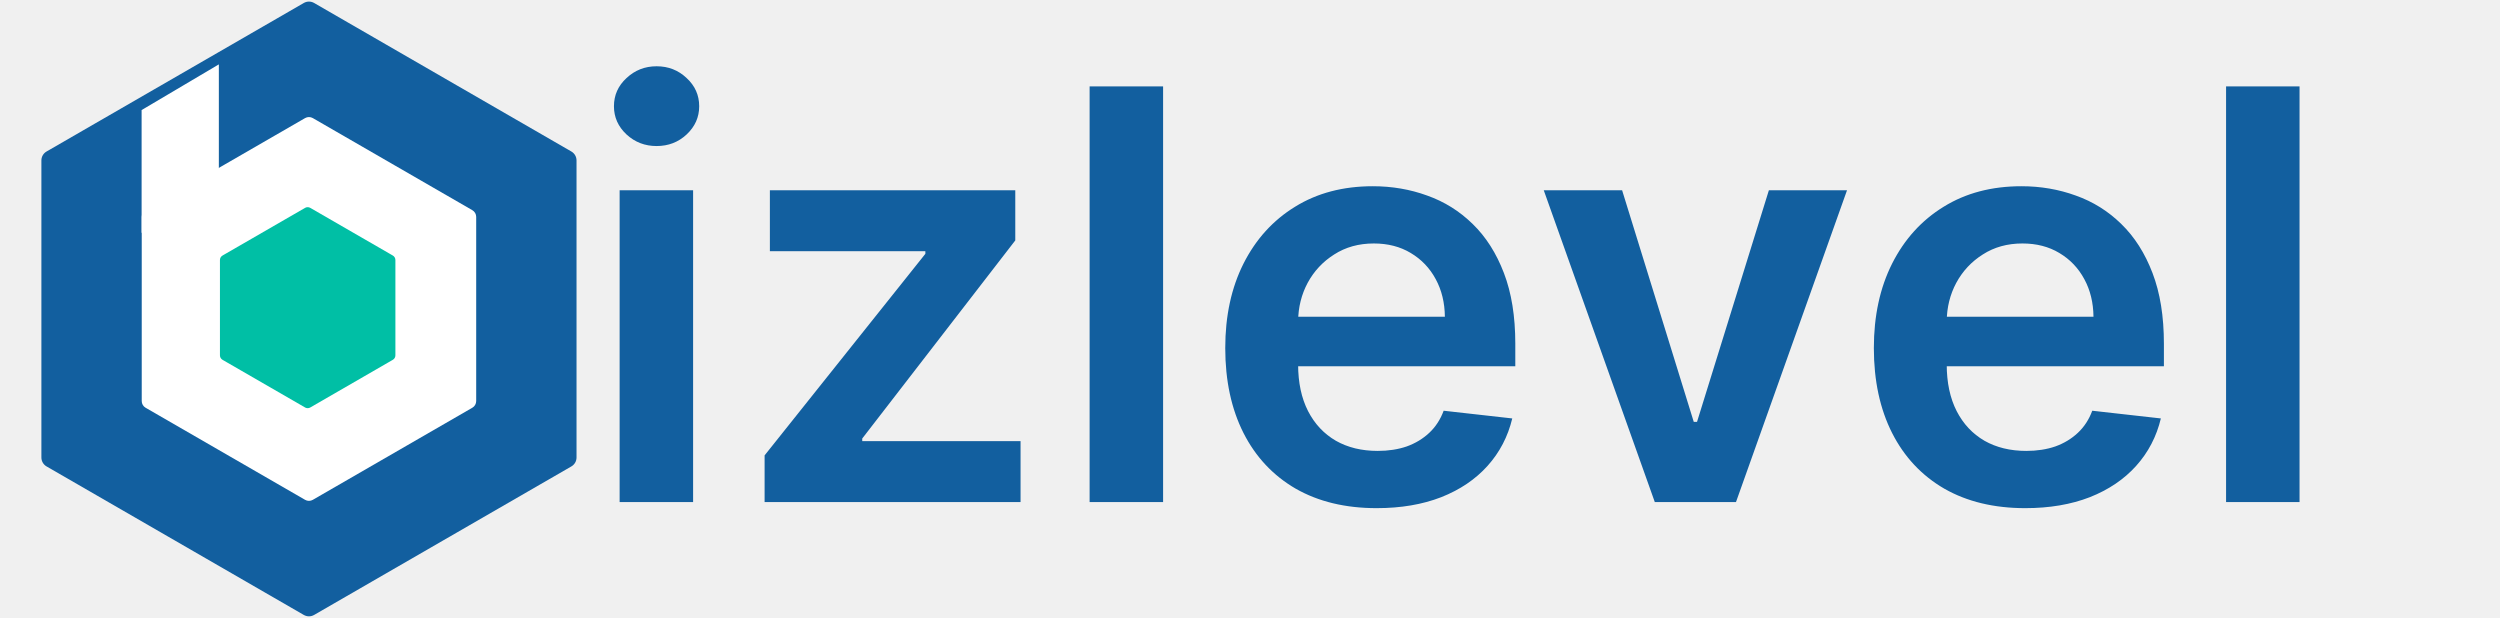
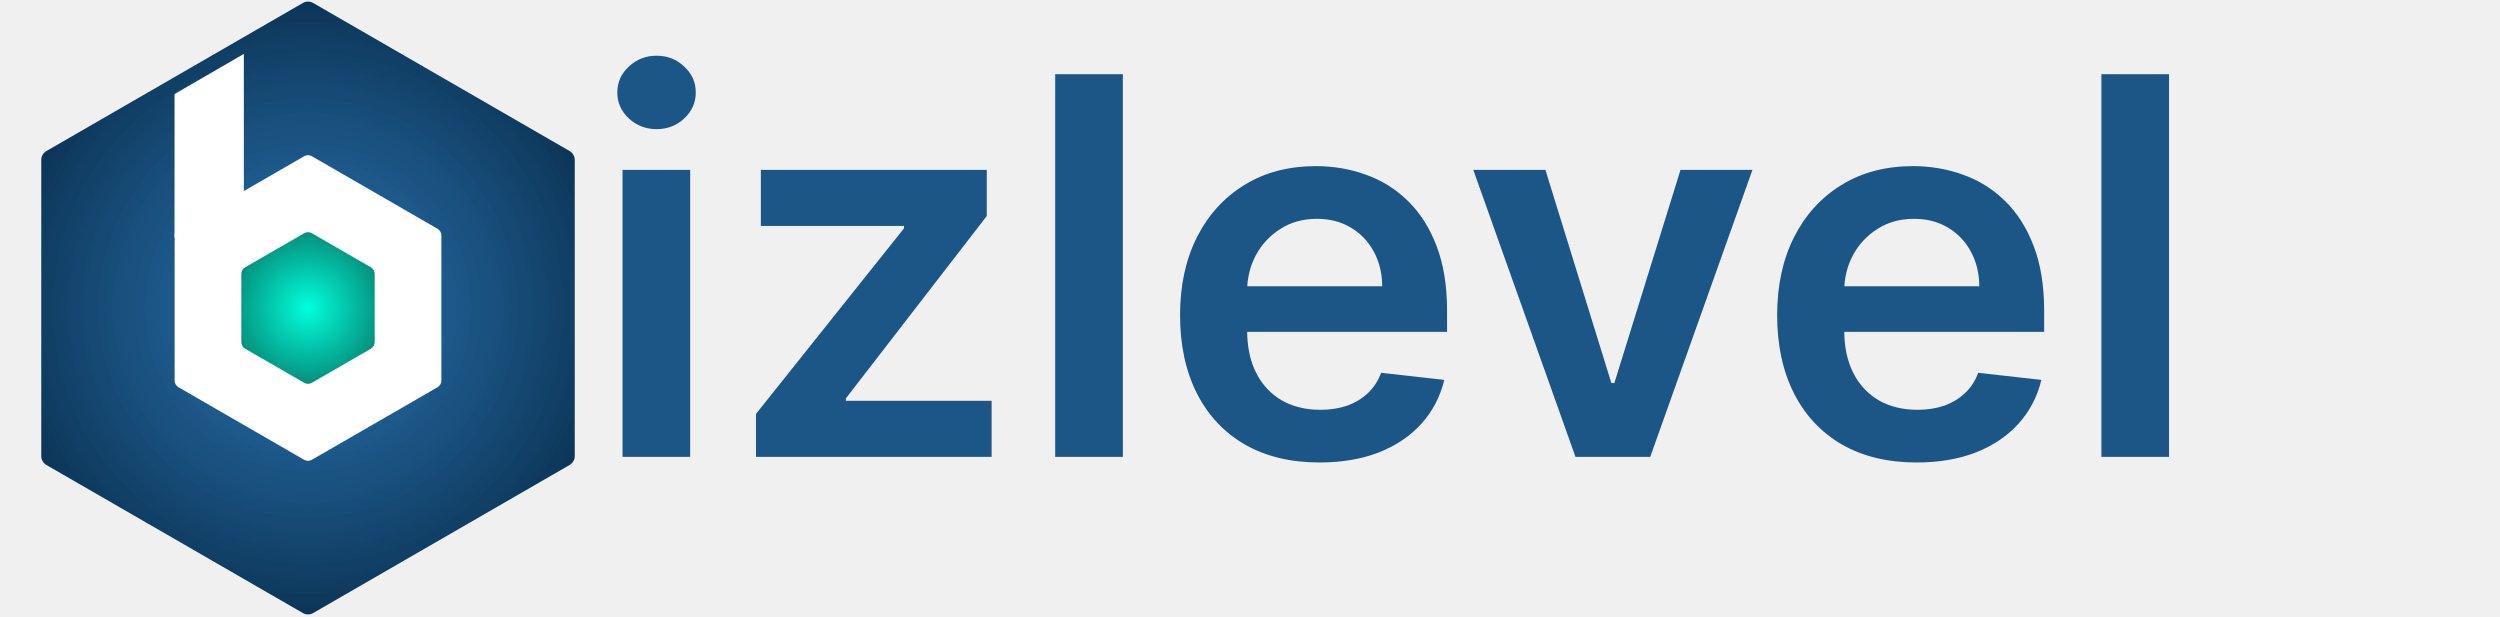
- <svg xmlns="http://www.w3.org/2000/svg" width="971" height="240" fill="none" viewBox="0 0 971 240">
-   <path fill="#125F9F" d="M118 1.155a4 4 0 0 1 4 0l99.923 57.69a4 4 0 0 1 2 3.464v115.382a4 4 0 0 1-2 3.464L122 238.845a3.998 3.998 0 0 1-4 0l-99.923-57.69a4 4 0 0 1-2-3.464V62.309a4 4 0 0 1 2-3.464L118 1.155Z" />
-   <path fill="#fff" d="M118.5 45.866a3 3 0 0 1 3 0l61.952 35.768a3 3 0 0 1 1.5 2.598v71.536a3 3 0 0 1-1.5 2.598L121.5 194.134a3 3 0 0 1-3 0l-61.952-35.768a3 3 0 0 1-1.5-2.598V84.232a3 3 0 0 1 1.5-2.598L118.5 45.866Z" />
-   <path fill="#00BFA5" stroke="#fff" d="M118.25 80.299a2.5 2.5 0 0 1 2.5 0l32.074 18.518a2.498 2.498 0 0 1 1.25 2.165v37.036a2.5 2.5 0 0 1-1.25 2.165l-32.074 18.518a2.5 2.5 0 0 1-2.353.078l-.147-.078-32.074-18.518a2.501 2.501 0 0 1-1.25-2.165v-37.036a2.5 2.5 0 0 1 1.25-2.165L118.25 80.3Z" />
-   <path fill="#fff" d="M55 42.75 85 25v77L55 90.373V42.749Z" />
-   <path fill="#125F9F" d="M240.663 195V73.91h28.539V195h-28.539Zm14.348-138.277c-4.52 0-8.409-1.498-11.667-4.494-3.259-3.048-4.888-6.7-4.888-10.958 0-4.31 1.629-7.962 4.888-10.958 3.258-3.048 7.147-4.572 11.667-4.572 4.573 0 8.462 1.524 11.668 4.572 3.259 2.996 4.888 6.649 4.888 10.958 0 4.257-1.629 7.91-4.888 10.958-3.206 2.996-7.095 4.494-11.668 4.494ZM296.971 195v-18.132l62.438-78.283V97.56h-60.388V73.91h95.312v19.47l-59.442 76.944v1.024h61.492V195h-99.412ZM451.745 33.545V195h-28.539V33.545h28.539Zm82.954 163.82c-12.141 0-22.626-2.523-31.455-7.568-8.777-5.098-15.531-12.298-20.261-21.601-4.73-9.355-7.095-20.366-7.095-33.032 0-12.456 2.365-23.388 7.095-32.795 4.783-9.46 11.458-16.819 20.024-22.074 8.567-5.308 18.632-7.963 30.194-7.963 7.463 0 14.506 1.21 21.128 3.627 6.675 2.365 12.561 6.044 17.659 11.037 5.151 4.993 9.198 11.352 12.141 19.078 2.943 7.673 4.415 16.818 4.415 27.435v8.75H489.29v-19.236h71.898c-.053-5.465-1.235-10.327-3.548-14.584-2.312-4.31-5.545-7.7-9.697-10.17-4.099-2.47-8.882-3.705-14.348-3.705-5.833 0-10.958 1.419-15.373 4.257-4.414 2.786-7.857 6.465-10.327 11.037-2.418 4.52-3.653 9.486-3.705 14.9v16.792c0 7.042 1.287 13.086 3.863 18.132 2.575 4.993 6.175 8.829 10.8 11.51 4.625 2.628 10.039 3.942 16.24 3.942 4.152 0 7.91-.579 11.274-1.735 3.363-1.209 6.28-2.969 8.75-5.282 2.471-2.312 4.336-5.177 5.598-8.593l26.646 2.996c-1.682 7.042-4.888 13.192-9.618 18.447-4.677 5.203-10.669 9.25-17.974 12.141-7.306 2.838-15.662 4.257-25.07 4.257ZM717.38 73.909 674.257 195h-31.534L599.6 73.91h30.431l27.828 89.95h1.262l27.907-89.95h30.352Zm69.237 123.456c-12.141 0-22.626-2.523-31.455-7.568-8.777-5.098-15.531-12.298-20.261-21.601-4.73-9.355-7.095-20.366-7.095-33.032 0-12.456 2.365-23.388 7.095-32.795 4.783-9.46 11.457-16.819 20.024-22.074 8.567-5.308 18.632-7.963 30.194-7.963 7.463 0 14.506 1.21 21.128 3.627 6.675 2.365 12.561 6.044 17.659 11.037 5.151 4.993 9.198 11.352 12.141 19.078 2.943 7.673 4.414 16.818 4.414 27.435v8.75h-99.253v-19.236h71.898c-.053-5.465-1.235-10.327-3.548-14.584-2.312-4.31-5.545-7.7-9.697-10.17-4.099-2.47-8.882-3.705-14.348-3.705-5.833 0-10.958 1.419-15.373 4.257-4.414 2.786-7.857 6.465-10.327 11.037-2.418 4.52-3.653 9.486-3.705 14.9v16.792c0 7.042 1.287 13.086 3.863 18.132 2.575 4.993 6.175 8.829 10.8 11.51 4.625 2.628 10.038 3.942 16.24 3.942 4.152 0 7.91-.579 11.274-1.735 3.363-1.209 6.28-2.969 8.75-5.282 2.471-2.312 4.336-5.177 5.598-8.593l26.646 2.996c-1.682 7.042-4.888 13.192-9.618 18.447-4.678 5.203-10.669 9.25-17.974 12.141-7.306 2.838-15.662 4.257-25.07 4.257Zm106.526-163.82V195h-28.538V33.545h28.538Z" />
+ <svg xmlns="http://www.w3.org/2000/svg" width="974" height="240" fill="none" viewBox="0 0 974 240">
+   <path fill="url(#a)" d="M118 1.155a4 4 0 0 1 4 0l99.923 57.69a4 4 0 0 1 2 3.464v115.382a4 4 0 0 1-2 3.464L122 238.845a3.998 3.998 0 0 1-4 0l-99.923-57.69a4 4 0 0 1-2-3.464V62.309a4 4 0 0 1 2-3.464L118 1.155Z" />
+   <path fill="#fff" d="M118.5 60.866a3 3 0 0 1 3 0l48.962 28.268a3 3 0 0 1 1.5 2.598v56.536a3 3 0 0 1-1.5 2.598L121.5 179.134a3 3 0 0 1-3 0l-48.962-28.268a3 3 0 0 1-1.5-2.598V91.732a3 3 0 0 1 1.5-2.598L118.5 60.866Z" />
+   <path fill="url(#b)" d="M118.5 90.866a3 3 0 0 1 3 0l22.981 13.268a3 3 0 0 1 1.5 2.598v26.536a3 3 0 0 1-1.5 2.598L121.5 149.134a3 3 0 0 1-3 0l-22.98-13.268a3 3 0 0 1-1.5-2.598v-26.536a3 3 0 0 1 1.5-2.598l22.98-13.268Z" />
+   <path fill="#fff" d="M68 36.637 95 21v55L68 92.5V36.637Z" />
+   <path fill="#1C5687" d="M242.54 178V66.182h26.353V178H242.54Zm13.25-127.688c-4.174 0-7.765-1.383-10.774-4.15-3.009-2.815-4.514-6.188-4.514-10.119 0-3.98 1.505-7.352 4.514-10.119 3.009-2.814 6.6-4.222 10.774-4.222 4.222 0 7.813 1.407 10.774 4.222 3.009 2.767 4.513 6.14 4.513 10.12 0 3.93-1.504 7.303-4.513 10.118-2.961 2.767-6.552 4.15-10.774 4.15ZM294.537 178v-16.744l57.656-72.288v-.947h-55.764v-21.84h88.014v17.982l-54.89 71.051v.947h56.782V178h-91.798ZM437.458 28.91V178h-26.353V28.91h26.353Zm76.602 151.274c-11.211 0-20.893-2.33-29.047-6.989-8.104-4.707-14.341-11.356-18.709-19.946-4.368-8.639-6.552-18.807-6.552-30.503 0-11.502 2.184-21.597 6.552-30.284 4.417-8.736 10.58-15.53 18.491-20.383 7.911-4.902 17.205-7.353 27.882-7.353 6.891 0 13.395 1.116 19.51 3.349 6.163 2.183 11.599 5.58 16.307 10.191 4.756 4.61 8.493 10.483 11.21 17.617 2.718 7.086 4.077 15.531 4.077 25.334v8.081h-91.653v-17.763h66.392c-.048-5.047-1.14-9.536-3.276-13.468-2.135-3.98-5.12-7.11-8.954-9.39-3.785-2.282-8.202-3.422-13.249-3.422-5.387 0-10.119 1.31-14.196 3.931-4.077 2.572-7.255 5.97-9.536 10.192-2.233 4.174-3.373 8.76-3.422 13.759v15.506c0 6.503 1.189 12.084 3.567 16.743 2.378 4.611 5.703 8.154 9.973 10.629 4.271 2.427 9.27 3.64 14.997 3.64 3.834 0 7.304-.534 10.41-1.602 3.106-1.116 5.8-2.742 8.081-4.877 2.281-2.136 4.004-4.781 5.168-7.935l24.606 2.766c-1.553 6.503-4.513 12.182-8.881 17.035-4.32 4.805-9.852 8.542-16.598 11.211-6.746 2.621-14.463 3.931-23.15 3.931ZM682.752 66.182 642.931 178h-29.119L573.991 66.182h28.1l25.698 83.063h1.165l25.77-83.063h28.028Zm63.935 114.002c-11.211 0-20.893-2.33-29.047-6.989-8.105-4.707-14.341-11.356-18.709-19.946-4.368-8.639-6.552-18.807-6.552-30.503 0-11.502 2.184-21.597 6.552-30.284 4.417-8.736 10.58-15.53 18.491-20.383 7.911-4.902 17.205-7.353 27.882-7.353 6.891 0 13.395 1.116 19.51 3.349 6.163 2.183 11.599 5.58 16.306 10.191 4.757 4.61 8.494 10.483 11.211 17.617 2.718 7.086 4.077 15.531 4.077 25.334v8.081h-91.653v-17.763h66.392c-.048-5.047-1.14-9.536-3.276-13.468-2.135-3.98-5.12-7.11-8.954-9.39-3.786-2.282-8.202-3.422-13.249-3.422-5.387 0-10.119 1.31-14.196 3.931-4.077 2.572-7.256 5.97-9.537 10.192-2.232 4.174-3.373 8.76-3.421 13.759v15.506c0 6.503 1.189 12.084 3.567 16.743 2.378 4.611 5.703 8.154 9.973 10.629 4.271 2.427 9.27 3.64 14.997 3.64 3.834 0 7.304-.534 10.41-1.602 3.106-1.116 5.8-2.742 8.081-4.877 2.281-2.136 4.004-4.781 5.168-7.935l24.606 2.766c-1.553 6.503-4.513 12.182-8.881 17.035-4.32 4.805-9.852 8.542-16.598 11.211-6.746 2.621-14.463 3.931-23.15 3.931Zm98.369-151.275V178h-26.353V28.91h26.353Z" />
+   <defs>
+     <radialGradient id="a" cx="0" cy="0" r="1" gradientTransform="rotate(90 0 120) scale(120)" gradientUnits="userSpaceOnUse">
+       <stop stop-color="#1A6BAE" stop-opacity=".92" />
+       <stop offset="1" stop-color="#0C3557" />
+     </radialGradient>
+     <radialGradient id="b" cx="0" cy="0" r="1" gradientTransform="rotate(90 0 120) scale(30)" gradientUnits="userSpaceOnUse">
+       <stop stop-color="#01FFDC" />
+       <stop offset="1" stop-color="#008C79" stop-opacity=".98" />
+     </radialGradient>
+   </defs>
</svg>
